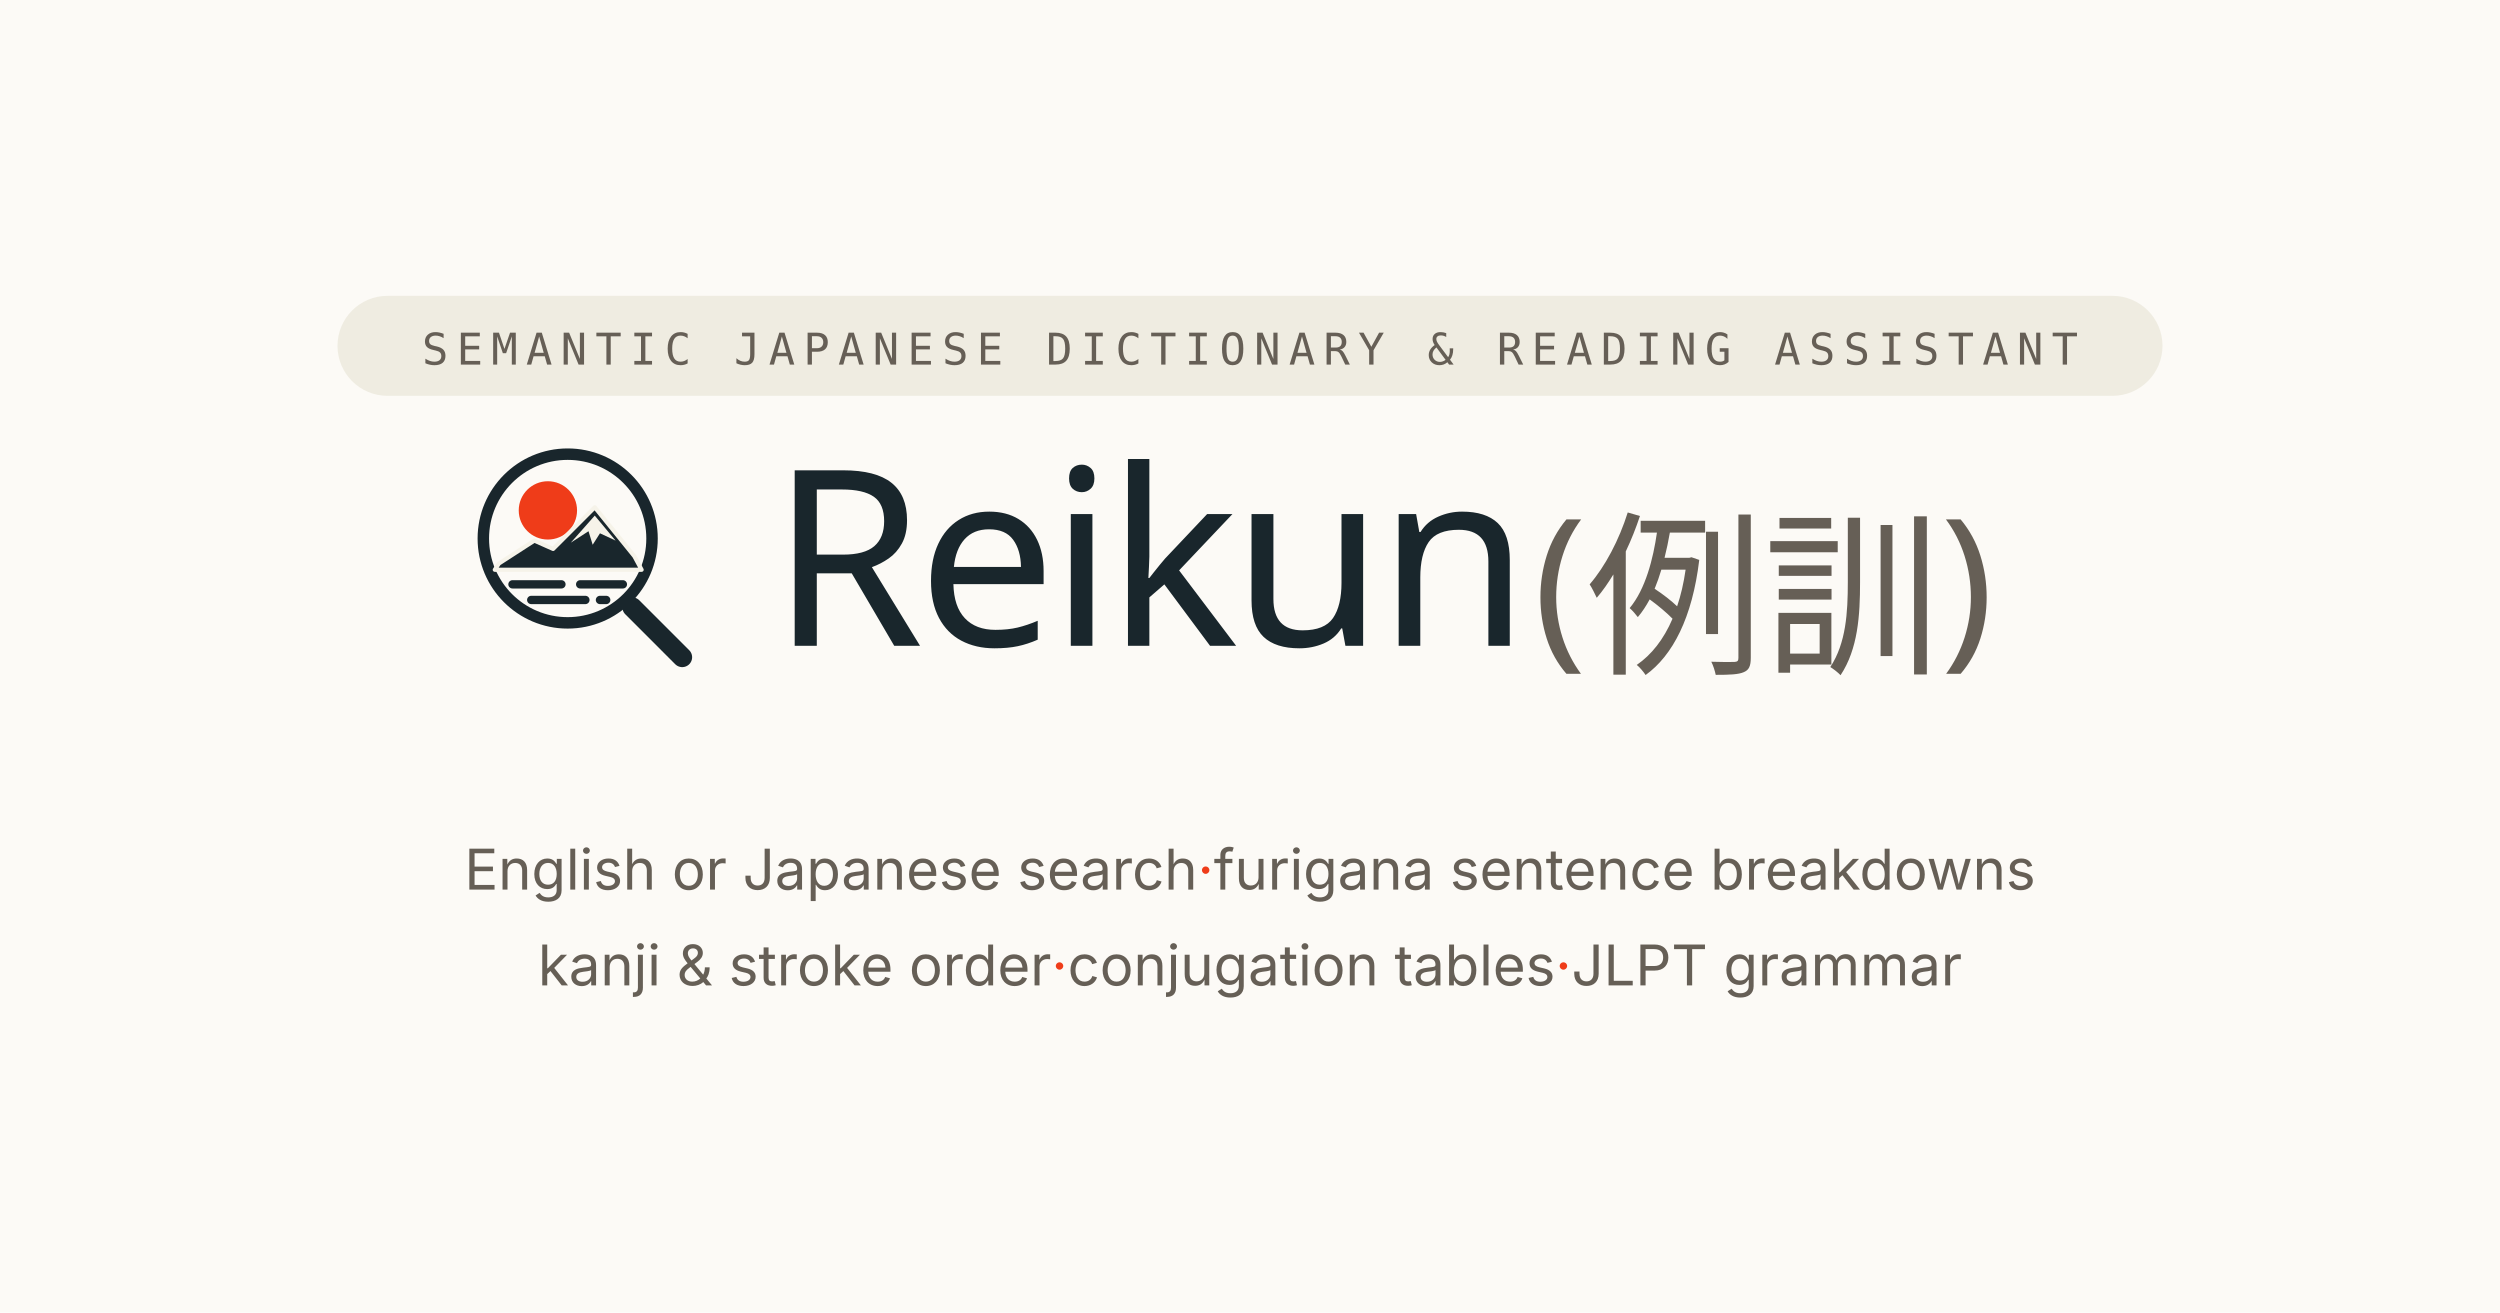
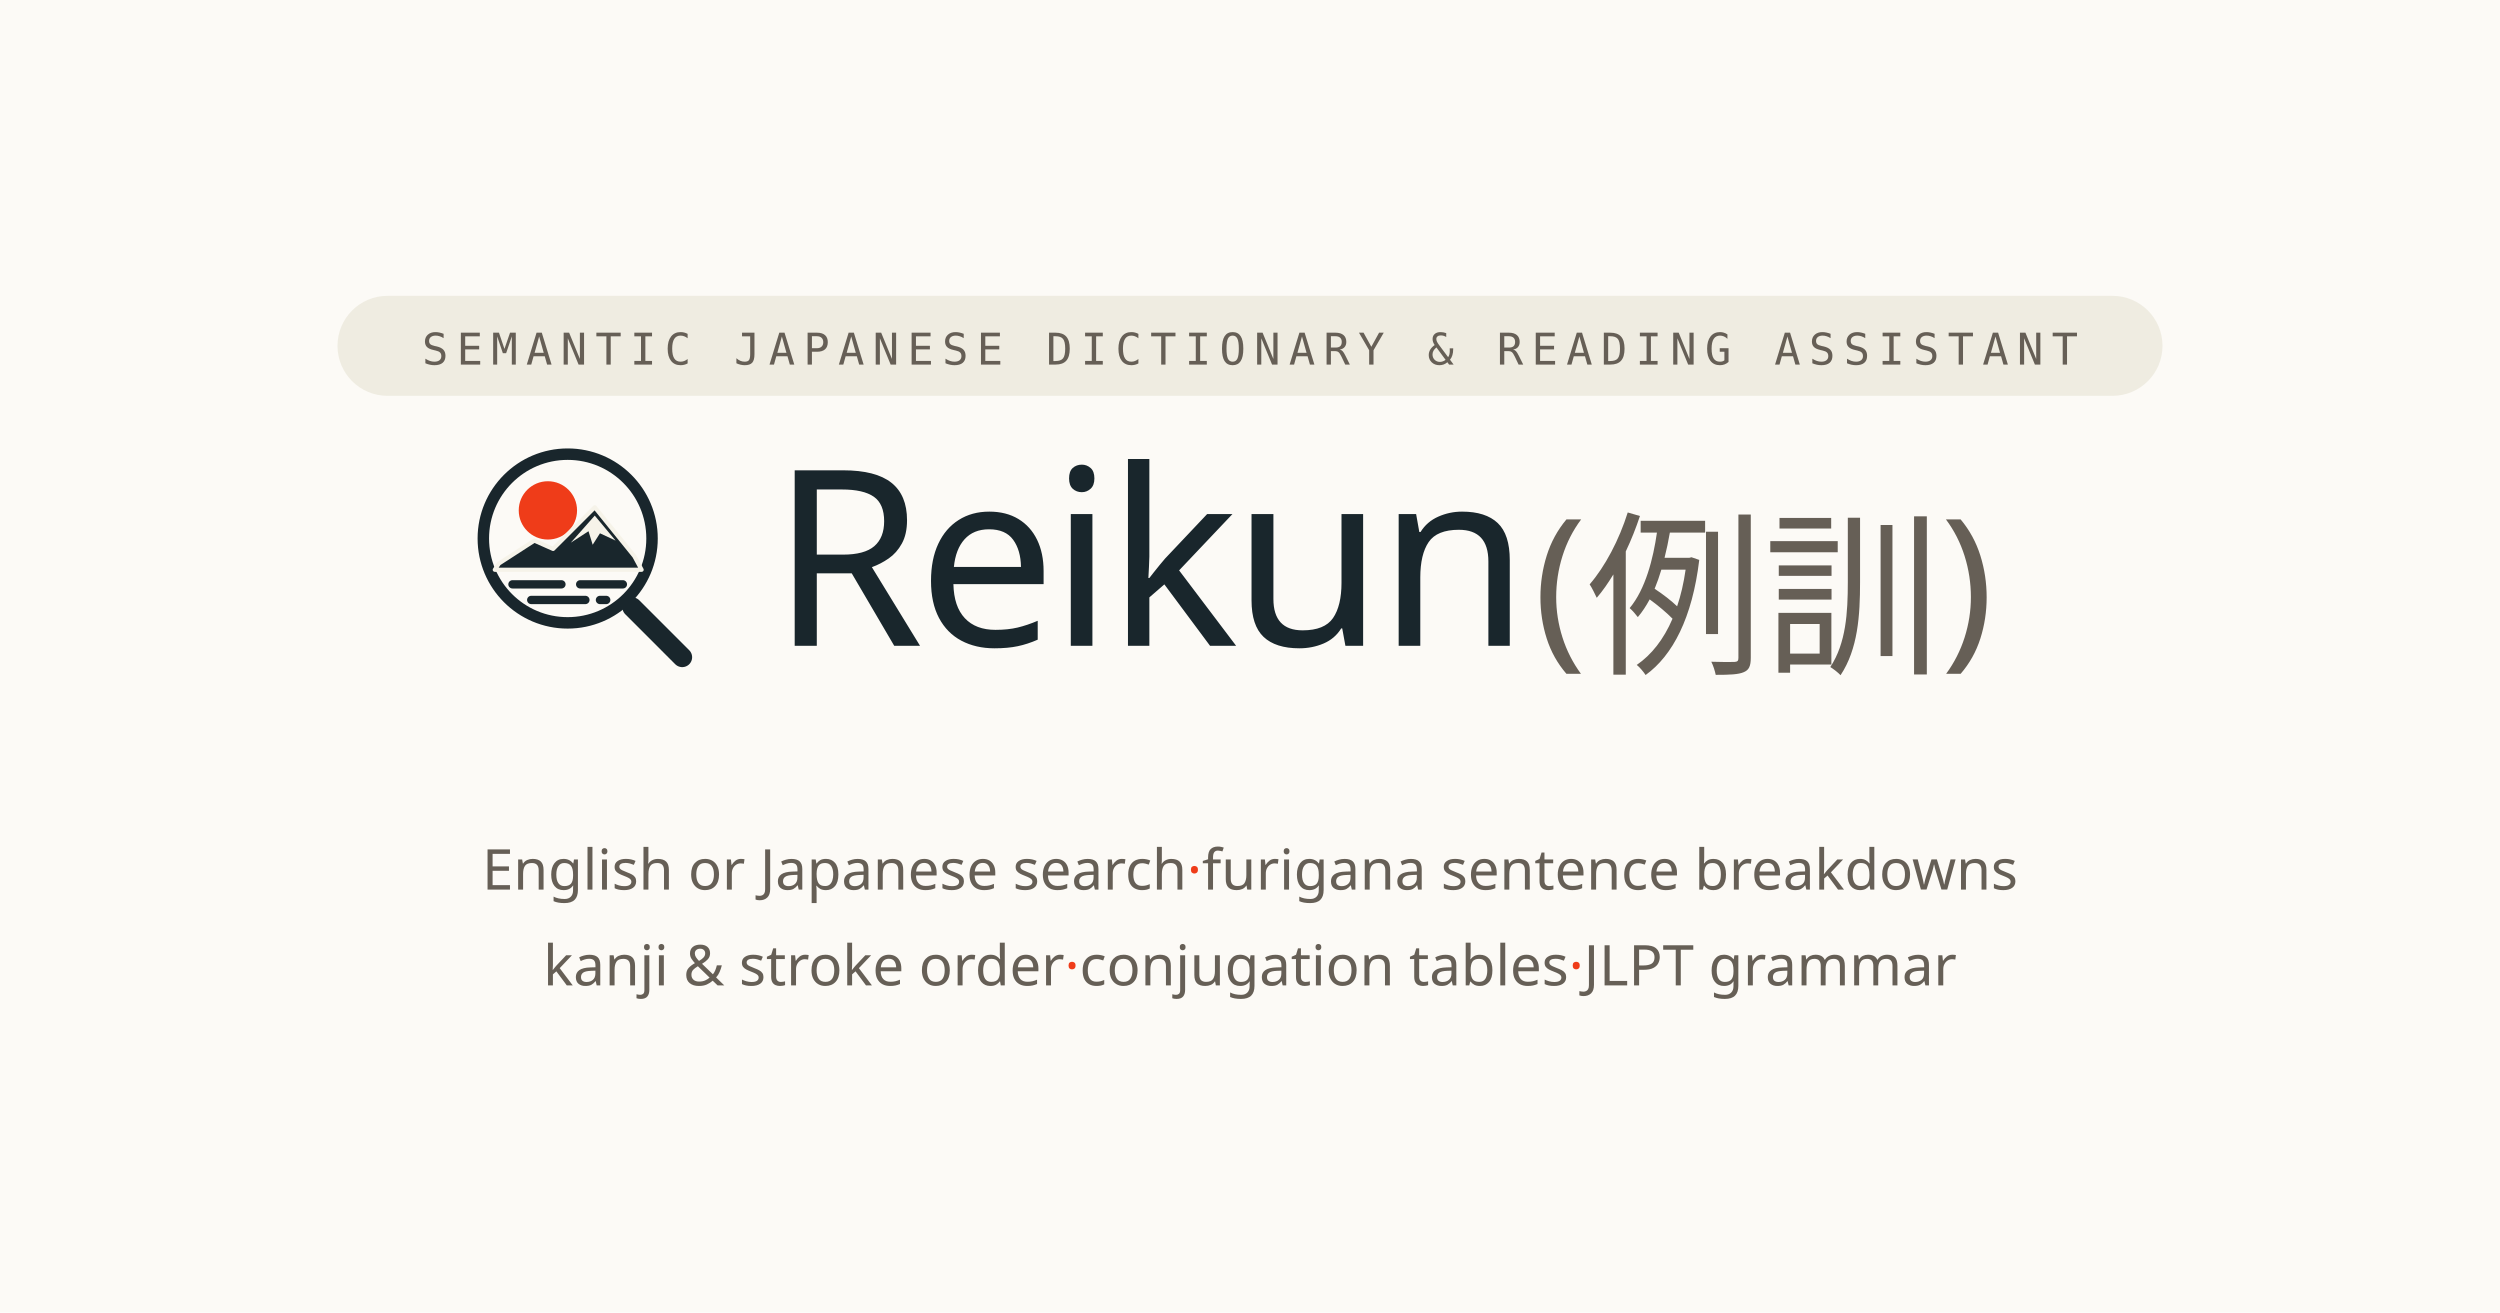
<svg xmlns="http://www.w3.org/2000/svg" width="1200" height="630" viewBox="0 0 1200 630">
  <rect width="1200" height="630" fill="#FCFAF6" />
  <rect x="162" y="142" width="876" height="48" rx="24" fill="#EFECE1" />
  <text x="600" y="175" text-anchor="middle" font-family="'IBM Plex Mono', monospace" font-weight="500" font-size="21" letter-spacing="4" fill="#665F56">SEMANTIC JAPANESE DICTIONARY &amp; READING ASSISTANT</text>
  <g transform="translate(216 204) scale(0.516)" fill="none">
    <path d="M187.938 105.594C187.938 148.931 152.806 184.062 109.469 184.062C66.132 184.062 31 148.931 31 105.594C31 62.257 66.132 27.125 109.469 27.125C152.806 27.125 187.938 62.257 187.938 105.594Z" stroke-width="10.656" stroke="#19262C" />
    <path d="M169.531 169.531L216.031 216.031" stroke-width="18.406" stroke-linecap="round" stroke="#19262C" />
    <path d="M91.062 106.562C106.043 106.562 118.188 94.418 118.188 79.438C118.188 64.457 106.043 52.312 91.062 52.312C76.082 52.312 63.938 64.457 63.938 79.438C63.938 94.418 76.082 106.562 91.062 106.562Z" fill="#EF3C19" />
    <path d="M45.531 128.844L78.469 107.531L95.906 115.281L134.656 76.531L171.469 122.062L178.25 134.656H41.656L45.531 128.844Z" fill="#19262C" stroke-width="3.875" stroke-linejoin="round" stroke="#F6F3E9" />
    <path d="M112.375 109.469L134.656 84.281L154.031 107.531L139.5 100.75L132.719 111.406L128.844 98.812L112.375 109.469Z" fill="#F6F3E9" />
    <path d="M58.125 148.219H103.656M121.094 148.219H160.812M75.562 162.75H125.938M139.5 162.75H145.312" stroke-width="7.75" stroke-linecap="round" stroke="#19262C" />
  </g>
  <text x="370" y="310" font-family="'IBM Plex Sans', sans-serif" font-weight="500" font-size="118" letter-spacing="-3" fill="#19262C">Reikun<tspan x="736" font-family="'IBM Plex Sans JP', sans-serif" font-weight="400" font-size="85" letter-spacing="0" fill="#665F56"> (例訓)</tspan>
  </text>
-   <text x="600" y="427" text-anchor="middle" font-family="'Inter', sans-serif" font-weight="400" font-size="27" fill="#665F56">English or Japanese search<tspan fill="#EF3C19"> · </tspan>furigana sentence breakdowns</text>
-   <text x="600" y="473" text-anchor="middle" font-family="'Inter', sans-serif" font-weight="400" font-size="27" fill="#665F56">kanji &amp; stroke order<tspan fill="#EF3C19"> · </tspan>conjugation tables<tspan fill="#EF3C19"> · </tspan>JLPT grammar</text>
+   <text x="600" y="427" text-anchor="middle" font-family="'IBM Plex Sans', sans-serif" font-weight="400" font-size="27" fill="#665F56">English or Japanese search<tspan fill="#EF3C19"> · </tspan>furigana sentence breakdowns</text>
+   <text x="600" y="473" text-anchor="middle" font-family="'IBM Plex Sans', sans-serif" font-weight="400" font-size="27" fill="#665F56">kanji &amp; stroke order<tspan fill="#EF3C19"> · </tspan>conjugation tables<tspan fill="#EF3C19"> · </tspan>JLPT grammar</text>
</svg>
